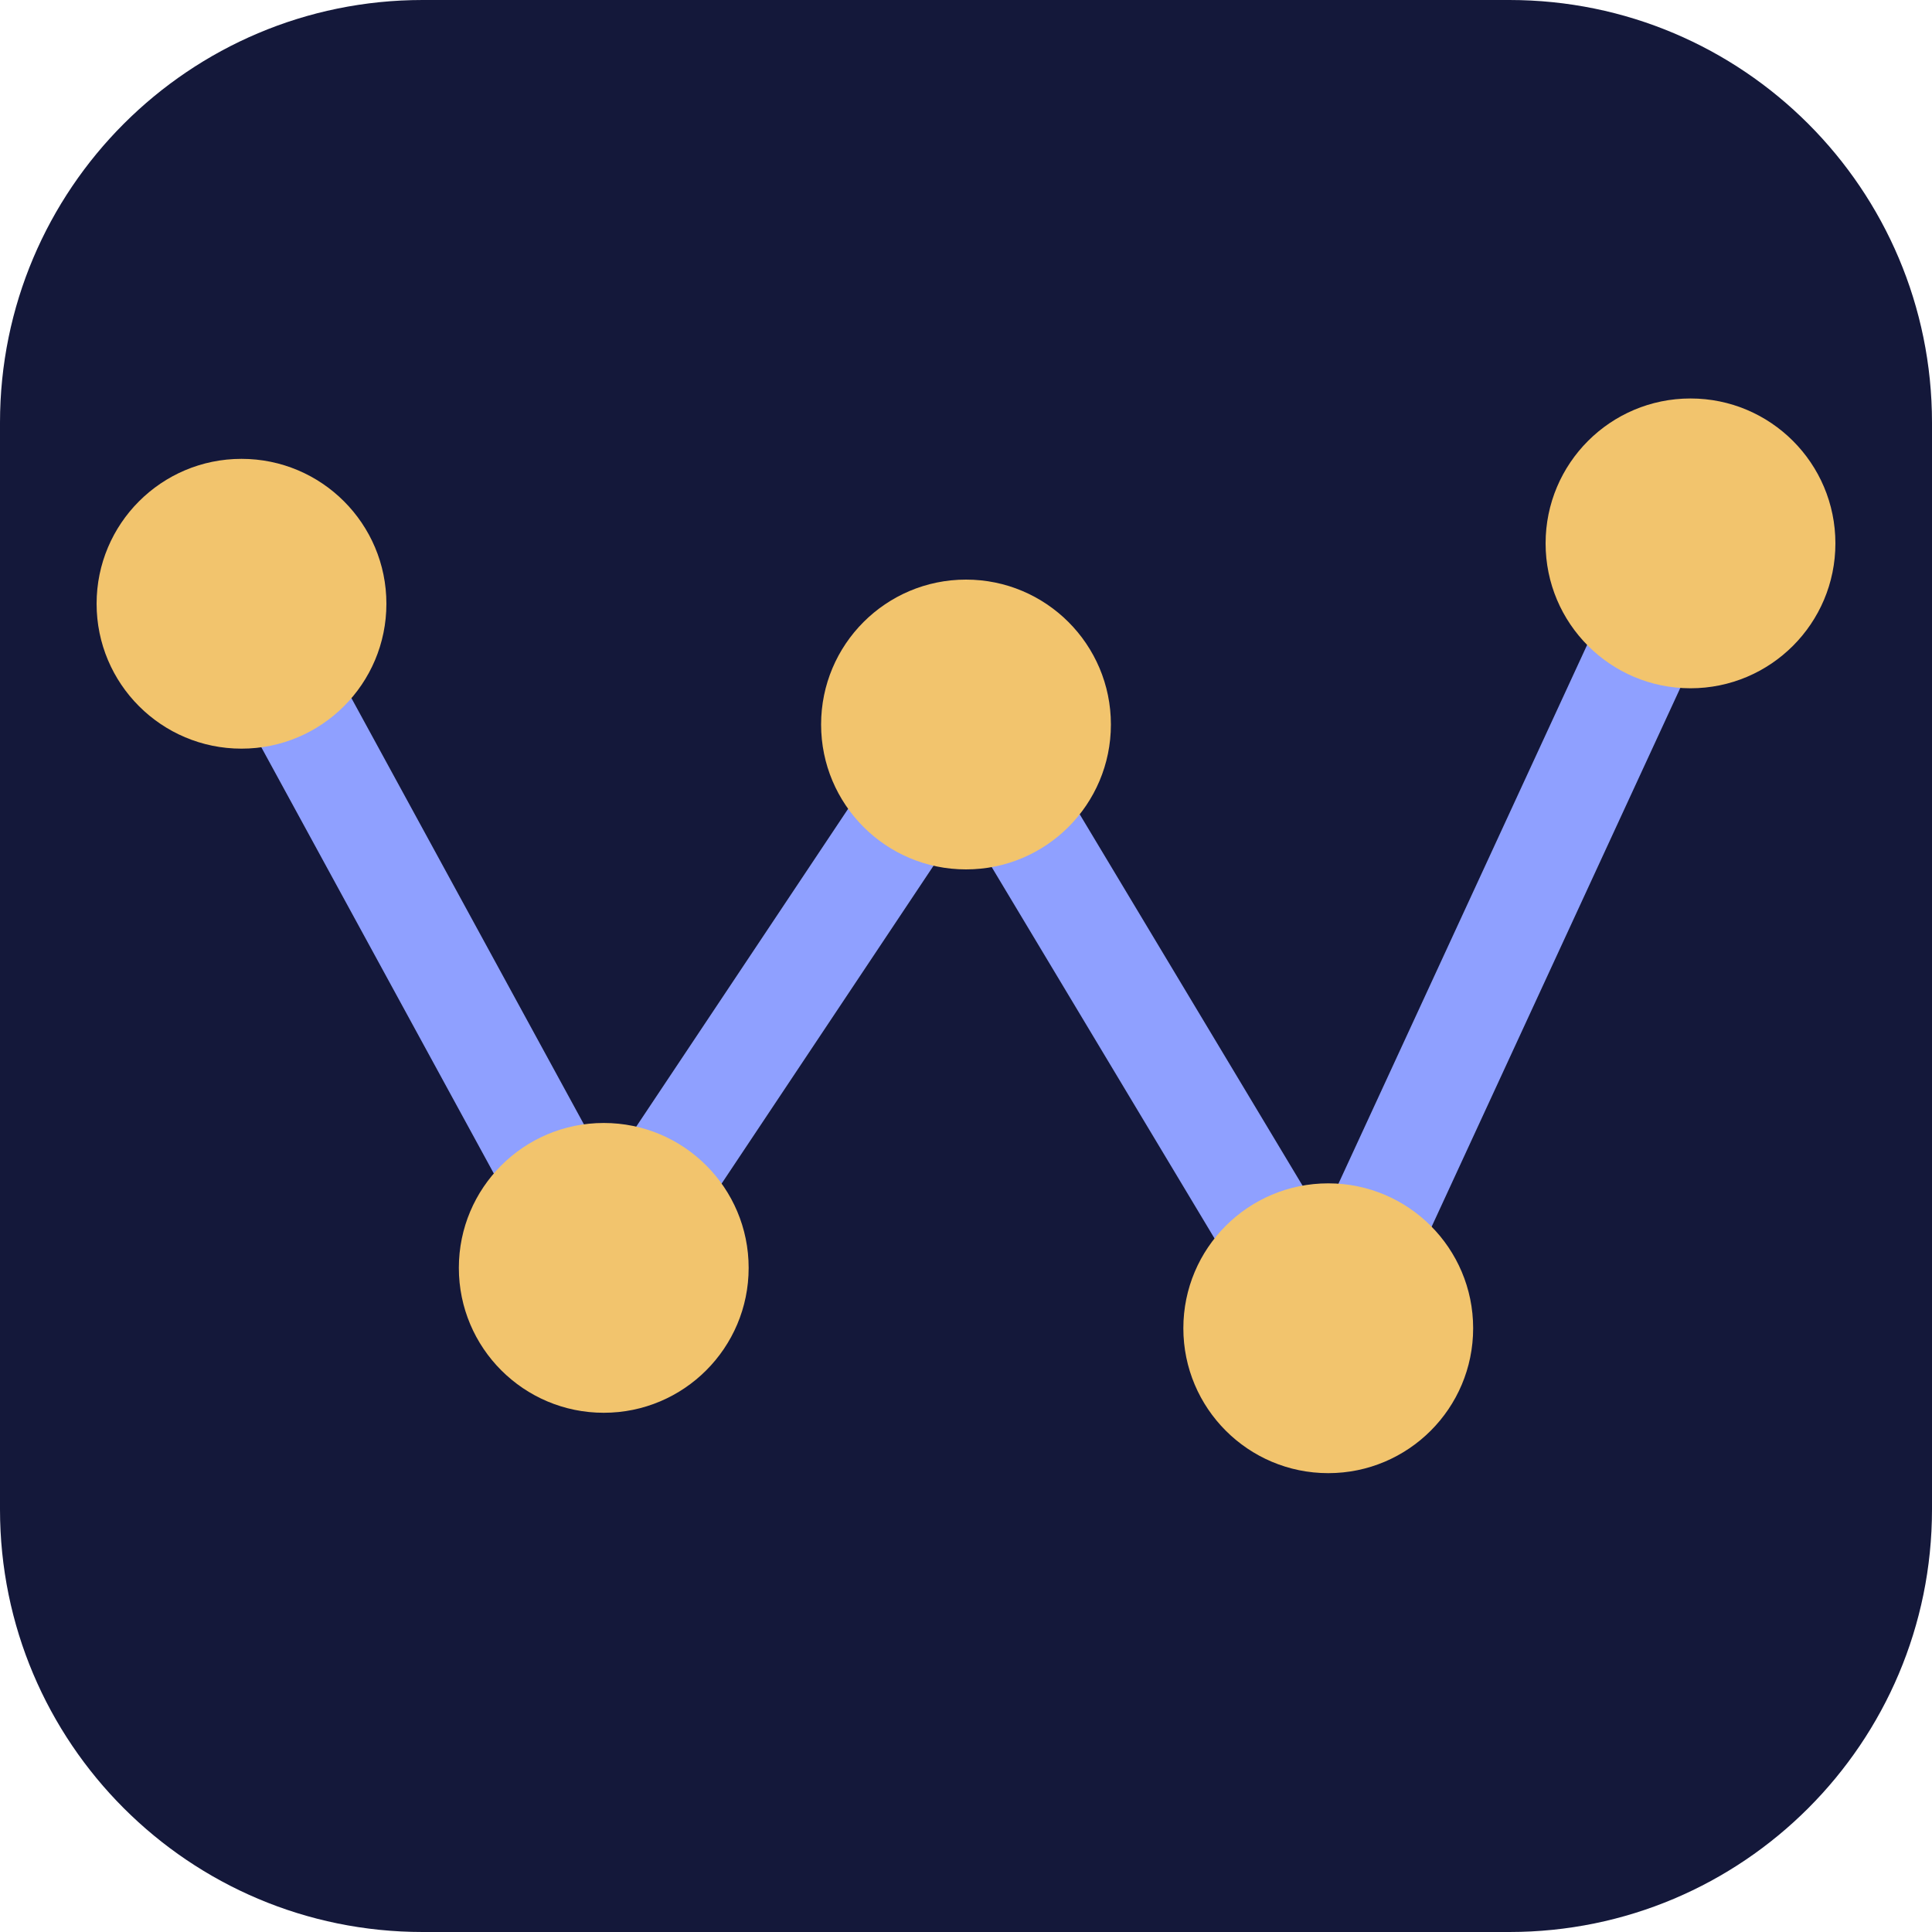
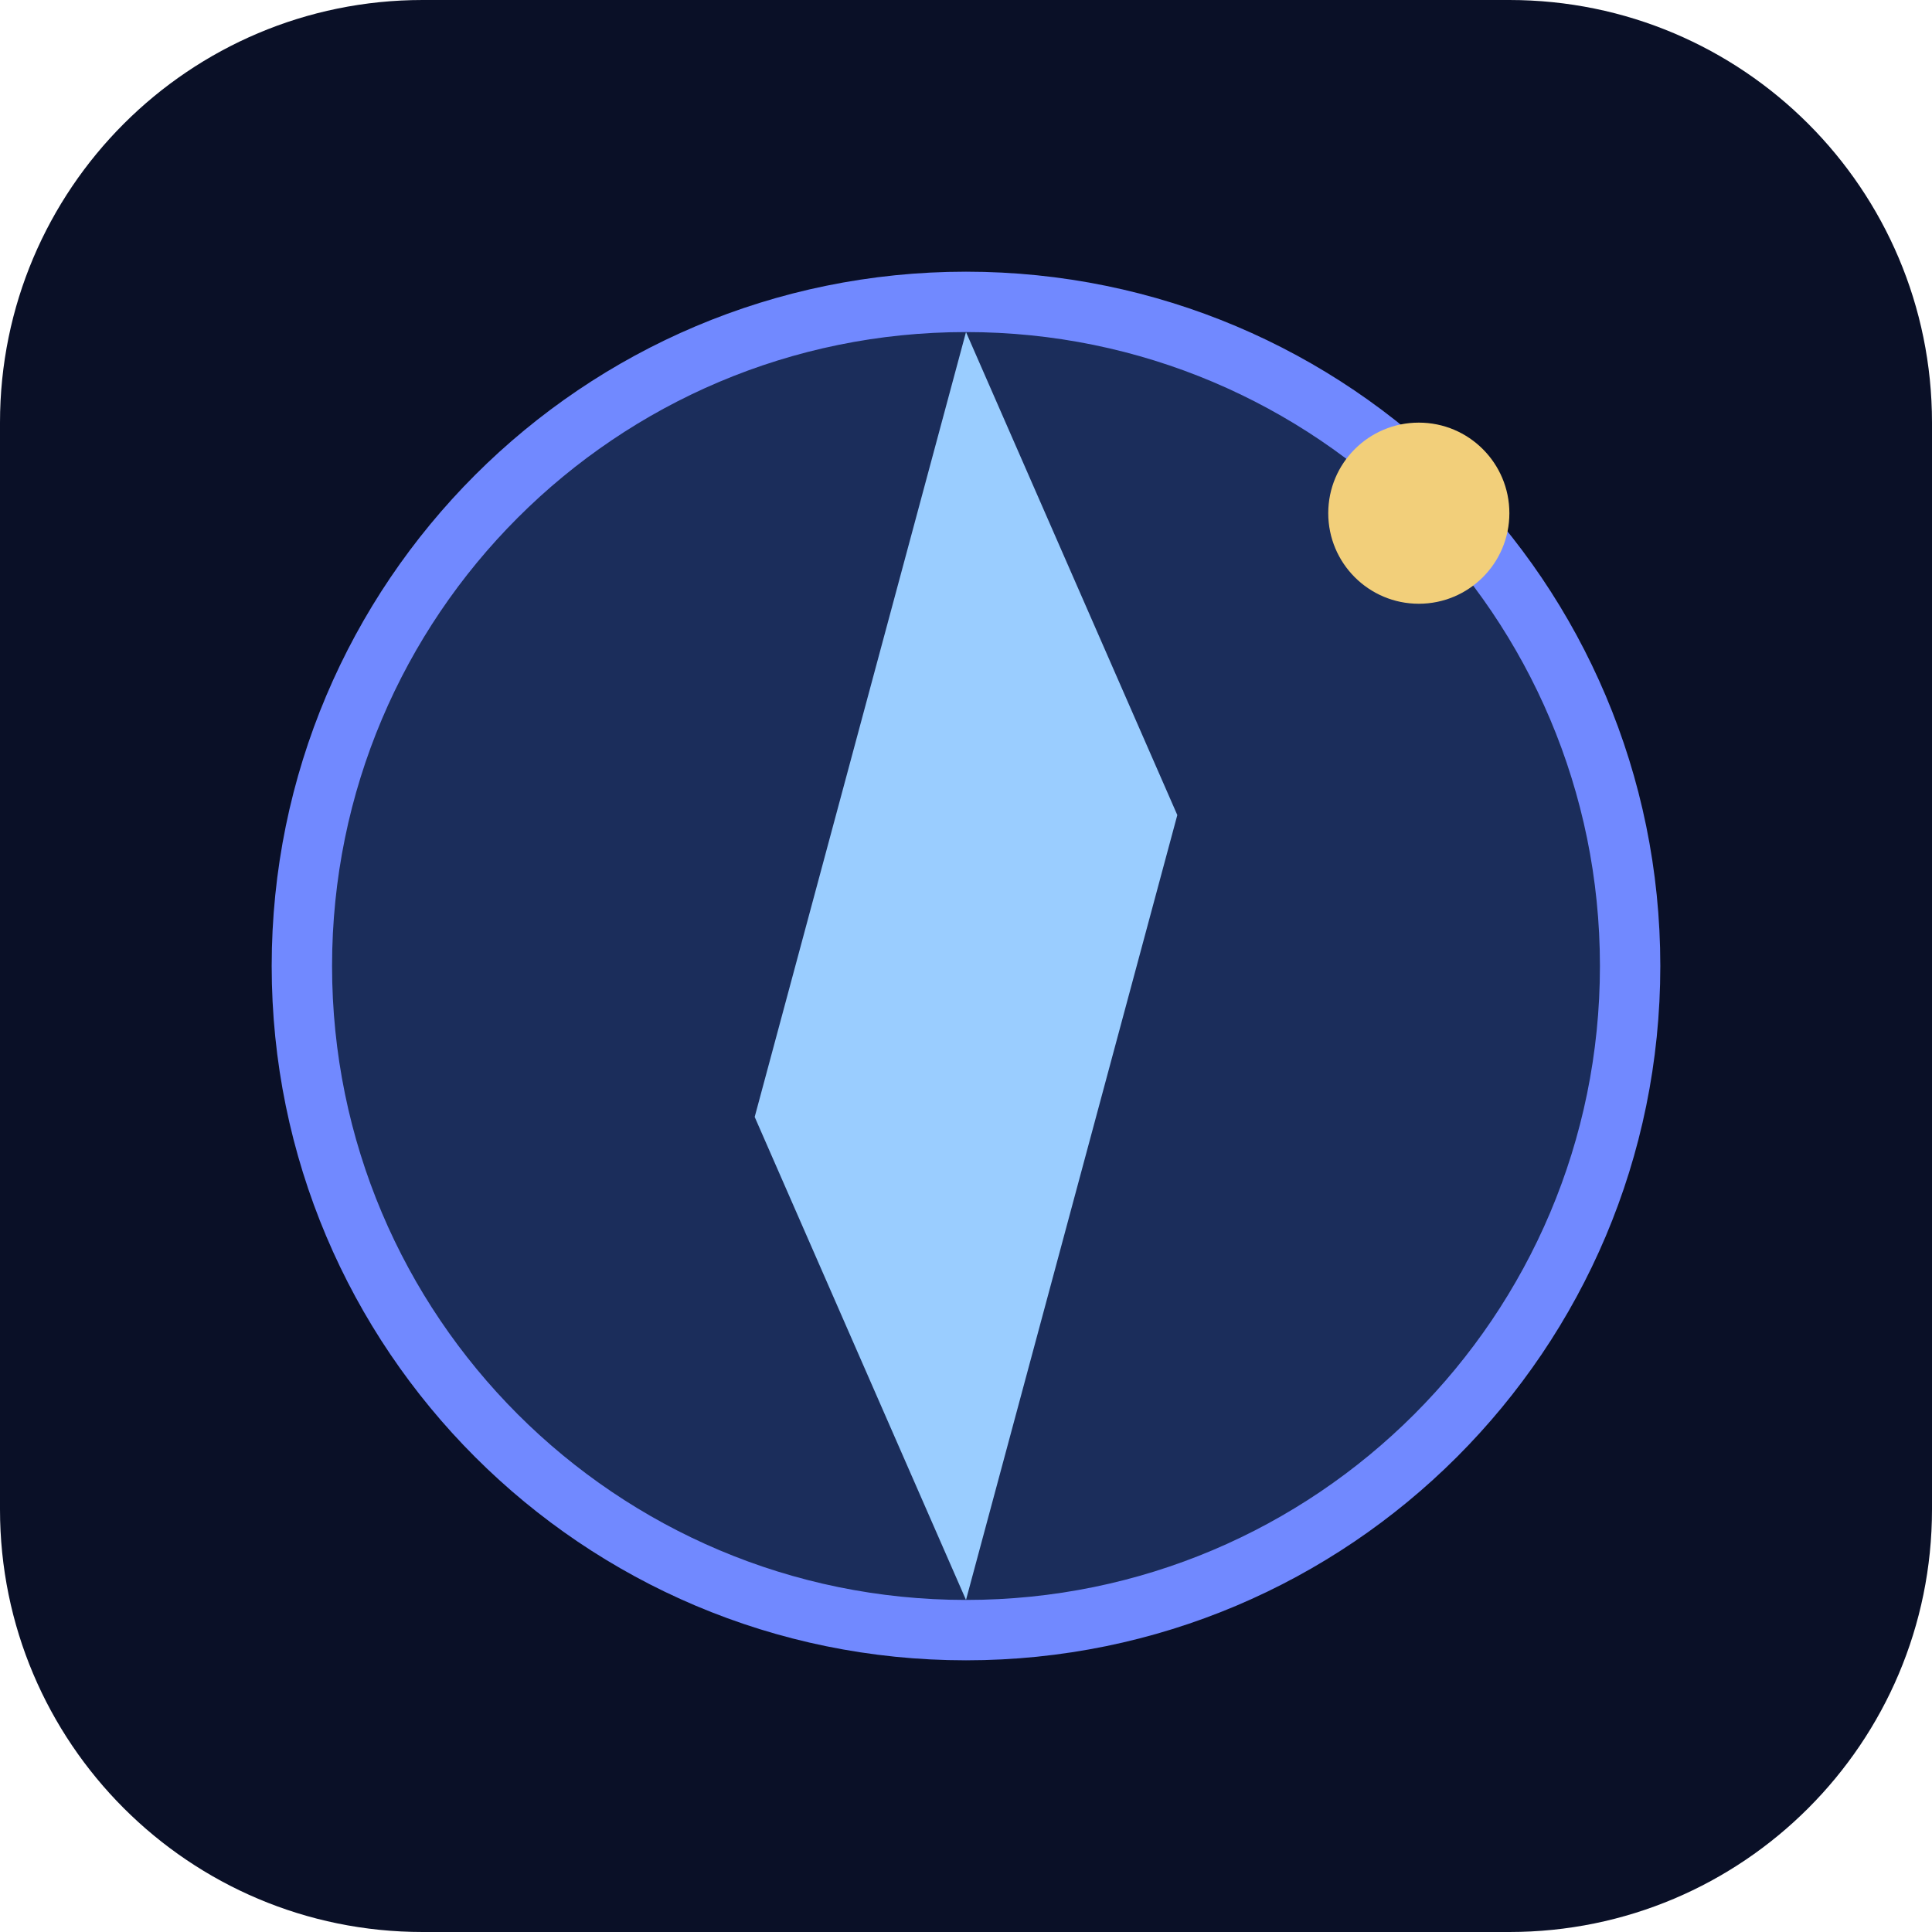
<svg xmlns="http://www.w3.org/2000/svg" viewBox="0 0 64 64">
-   <rect width="64" height="64" rx="14" fill="#14183a" />
-   <polyline points="8,20 20,42 32,24 44,44 56,18" fill="none" stroke="#8fa0ff" stroke-width="3.4" stroke-linejoin="round" />
-   <g fill="#f2c46d">
-     <circle cx="8" cy="20" r="4.8" />
-     <circle cx="20" cy="42" r="4.8" />
-     <circle cx="32" cy="24" r="4.8" />
-     <circle cx="44" cy="44" r="4.8" />
-     <circle cx="56" cy="18" r="4.8" />
-   </g>
+   <rect width="64" height="64" rx="14" fill="#0a1027" />
+   <circle cx="32" cy="32" r="22" fill="#1b2d5b" stroke="#7189ff" stroke-width="2" />
+   <path d="M32 11 39 27 32 53 25 37Z" fill="#9acdff" />
+   <circle cx="47" cy="17" r="3" fill="#f2cf7a" />
</svg>
